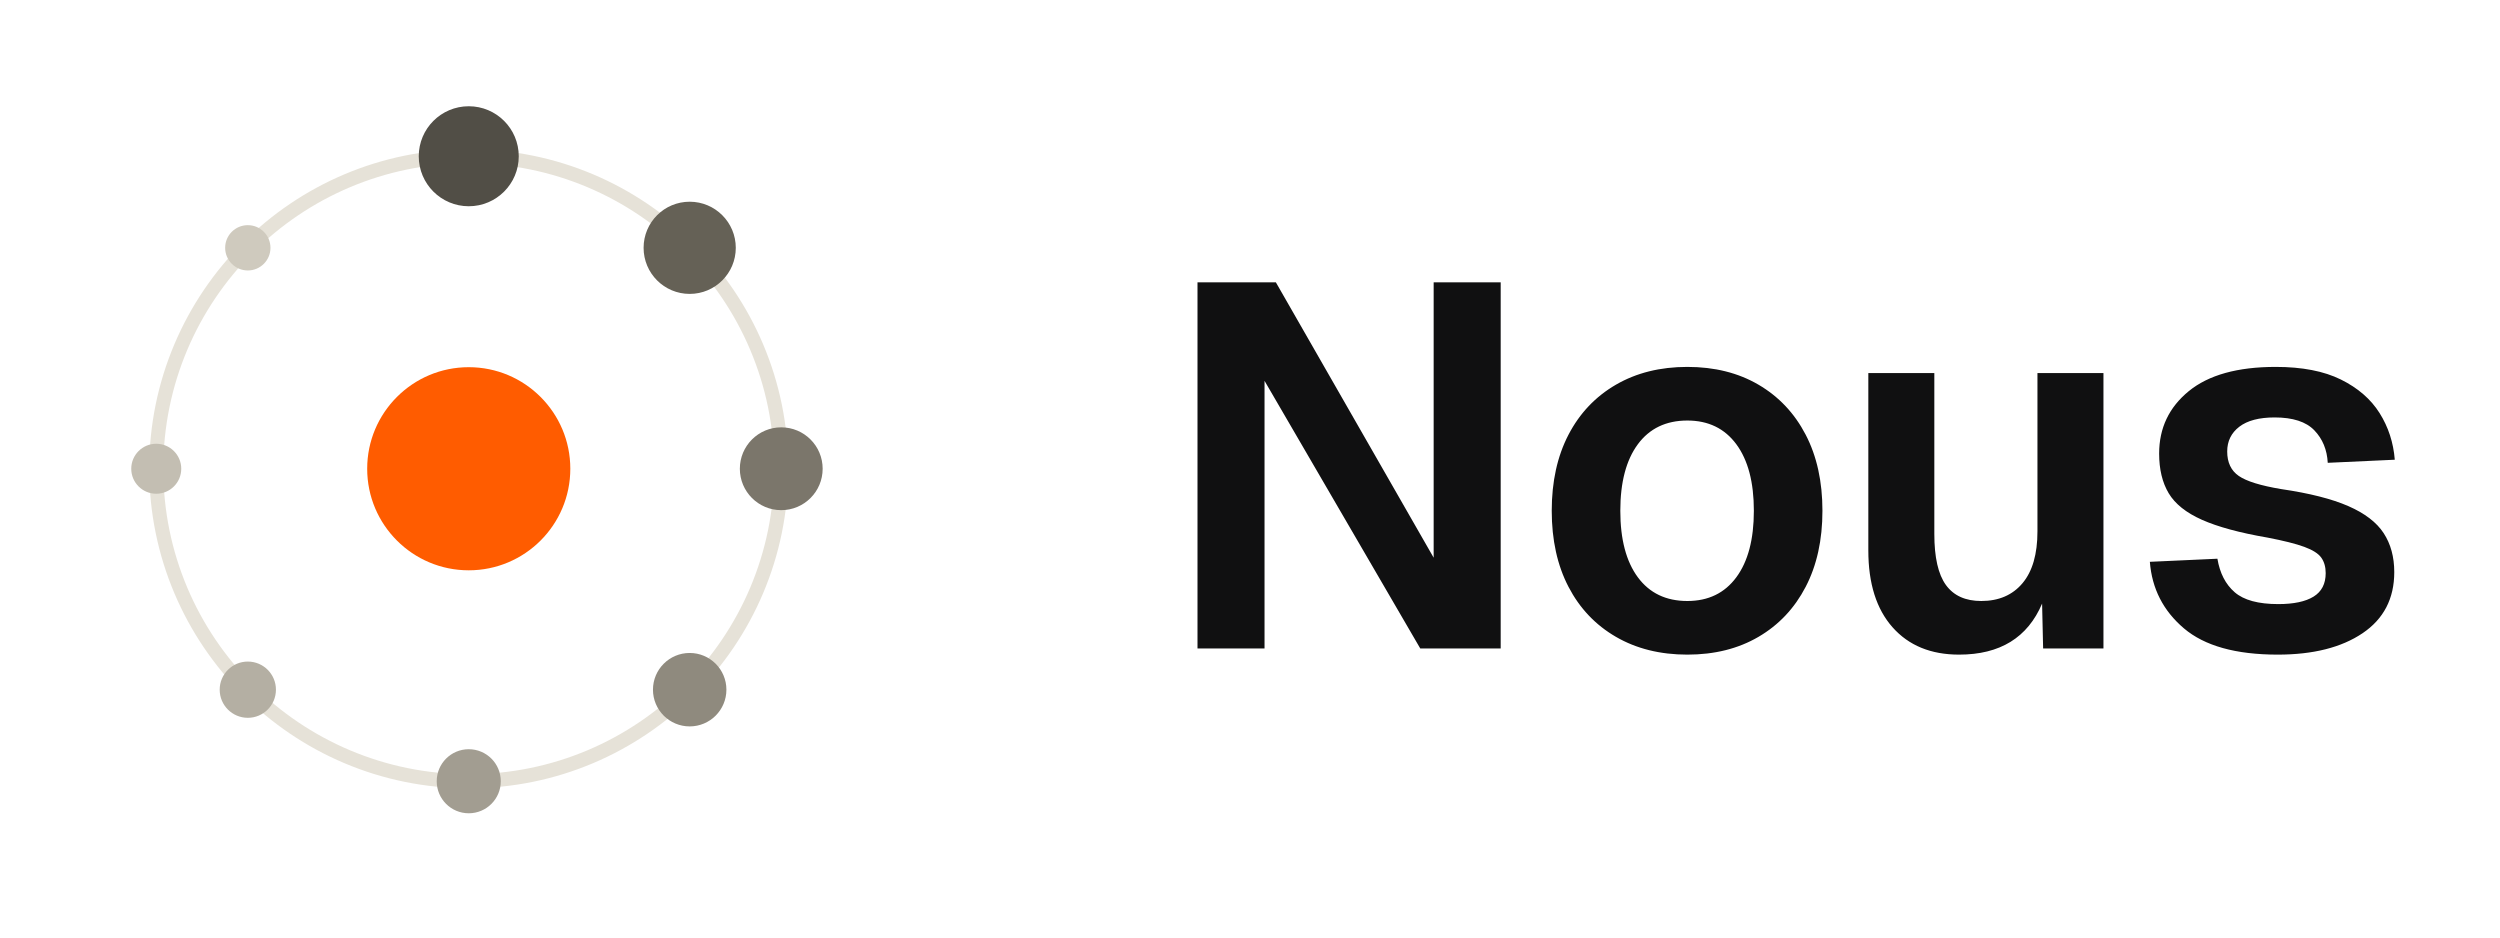
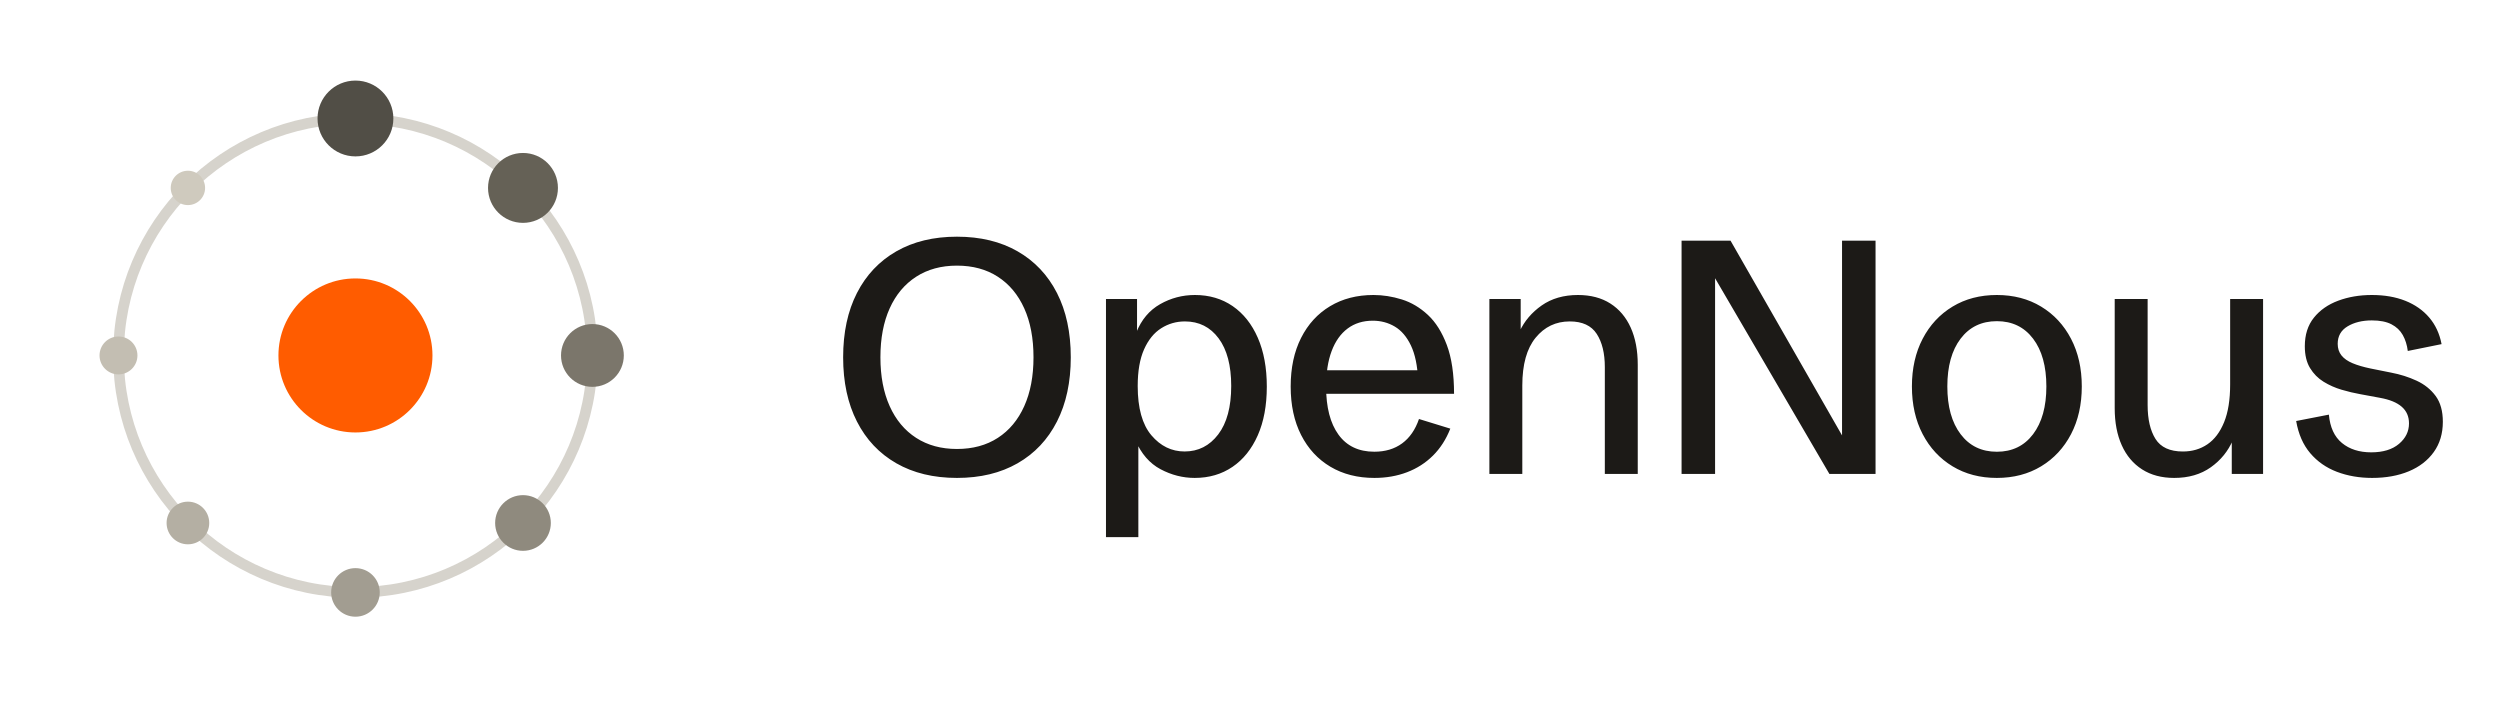
- <svg xmlns="http://www.w3.org/2000/svg" viewBox="0 0 320 120" role="img" aria-label="Nous">
-   <circle cx="60" cy="60" r="40" fill="none" stroke="#E6E2D8" stroke-width="1.8" />
+ <svg xmlns="http://www.w3.org/2000/svg" viewBox="0 0 422 120" role="img" aria-label="OpenNous">
+   <circle cx="60" cy="60" r="40" fill="none" stroke="#d6d3cc" stroke-width="1.8" />
  <g>
-     <circle cx="60" cy="20" r="6.4" fill="#514E46" />
+     <circle cx="60" cy="20" r="6.4" fill="#514e46" />
    <circle cx="88.28" cy="31.72" r="5.9" fill="#656156" />
-     <circle cx="100" cy="60" r="5.3" fill="#7B766B" />
-     <circle cx="88.28" cy="88.28" r="4.7" fill="#8F8A7E" />
-     <circle cx="60" cy="100" r="4.1" fill="#A29D91" />
-     <circle cx="31.72" cy="88.28" r="3.6" fill="#B4AFA3" />
-     <circle cx="20" cy="60" r="3.2" fill="#C3BEB2" />
-     <circle cx="31.72" cy="31.72" r="2.9" fill="#CFCABE" />
+     <circle cx="100" cy="60" r="5.3" fill="#7b766b" />
+     <circle cx="88.28" cy="88.28" r="4.7" fill="#8f8a7e" />
+     <circle cx="60" cy="100" r="4.1" fill="#a29d91" />
+     <circle cx="31.72" cy="88.28" r="3.6" fill="#b4afa3" />
+     <circle cx="20" cy="60" r="3.2" fill="#c3beb2" />
+     <circle cx="31.72" cy="31.72" r="2.9" fill="#cfcabe" />
  </g>
  <circle cx="60" cy="60" r="13" fill="#FF5C00" />
-   <path fill="#101011" d="M153.28 83.0V36.14H163.312L183.508 71.384V36.14H192.088V83.0H181.792L161.86 48.746V83.0ZM215.98 83.792Q210.766 83.792 206.839 81.515Q202.912 79.238 200.767 75.113Q198.622 70.988 198.622 65.378Q198.622 59.768 200.767 55.643Q202.912 51.518 206.839 49.241Q210.766 46.964 215.98 46.964Q221.194 46.964 225.088 49.241Q228.982 51.518 231.127 55.643Q233.272 59.768 233.272 65.378Q233.272 70.988 231.127 75.113Q228.982 79.238 225.088 81.515Q221.194 83.792 215.98 83.792ZM215.98 76.928Q220.006 76.928 222.25 73.892Q224.494 70.856 224.494 65.378Q224.494 59.9 222.25 56.864Q220.006 53.828 215.98 53.828Q211.888 53.828 209.644 56.864Q207.4 59.9 207.4 65.378Q207.4 70.856 209.644 73.892Q211.888 76.928 215.98 76.928ZM250.762 83.792Q245.35 83.792 242.248 80.294Q239.146 76.796 239.146 70.46V47.756H247.594V68.348Q247.594 72.836 249.079 74.882Q250.564 76.928 253.6 76.928Q256.966 76.928 258.88 74.651Q260.794 72.374 260.794 68.018V47.756H269.242V83.0H261.52L261.388 77.258Q258.616 83.792 250.762 83.792ZM291.55 83.792Q283.498 83.792 279.538 80.426Q275.578 77.06 275.182 71.912L283.828 71.516Q284.29 74.288 286.039 75.806Q287.788 77.324 291.616 77.324Q294.586 77.324 296.137 76.367Q297.688 75.41 297.688 73.364Q297.688 72.176 297.127 71.384Q296.566 70.592 294.949 69.998Q293.332 69.404 290.23 68.81Q284.884 67.886 281.848 66.533Q278.812 65.18 277.591 63.134Q276.37 61.088 276.37 58.052Q276.37 53.168 280.165 50.066Q283.96 46.964 291.286 46.964Q296.368 46.964 299.635 48.581Q302.902 50.198 304.585 52.871Q306.268 55.544 306.532 58.844L297.952 59.24Q297.82 56.732 296.236 55.082Q294.652 53.432 291.154 53.432Q288.184 53.432 286.633 54.62Q285.082 55.808 285.082 57.788Q285.082 59.9 286.567 60.923Q288.052 61.946 292.012 62.606Q297.424 63.398 300.592 64.784Q303.76 66.17 305.113 68.249Q306.466 70.328 306.466 73.232Q306.466 78.314 302.407 81.053Q298.348 83.792 291.55 83.792Z" />
+   <path fill="#1c1a17" d="M161.536 80.673Q155.61 80.673 151.295 78.198Q146.981 75.724 144.651 71.153Q142.322 66.582 142.322 60.314Q142.322 54.019 144.651 49.463Q146.981 44.906 151.295 42.429Q155.609 39.952 161.536 39.952Q167.463 39.952 171.776 42.429Q176.089 44.905 178.418 49.462Q180.747 54.018 180.747 60.312Q180.747 66.581 178.418 71.152Q176.088 75.724 171.775 78.198Q167.461 80.673 161.536 80.673ZM161.533 75.787Q165.54 75.787 168.435 73.912Q171.331 72.038 172.893 68.561Q174.455 65.084 174.455 60.312Q174.455 55.514 172.893 52.051Q171.331 48.587 168.435 46.713Q165.54 44.838 161.533 44.838Q157.552 44.838 154.647 46.713Q151.742 48.587 150.178 52.051Q148.614 55.514 148.614 60.312Q148.614 65.084 150.178 68.561Q151.742 72.038 154.647 73.912Q157.552 75.787 161.533 75.787ZM186.689 90.664V50.469H191.932V56.559L191.808 56.125Q193.098 52.895 195.823 51.345Q198.548 49.796 201.701 49.796Q205.343 49.796 208.073 51.672Q210.804 53.549 212.32 57.023Q213.837 60.498 213.837 65.27Q213.837 70.034 212.307 73.493Q210.776 76.952 208.038 78.812Q205.299 80.673 201.663 80.673Q198.665 80.673 195.9 79.205Q193.135 77.737 191.649 74.3L192.154 74.123V90.664ZM199.961 76.209Q203.438 76.209 205.633 73.331Q207.829 70.453 207.829 65.144Q207.829 59.974 205.707 57.115Q203.585 54.256 200.015 54.256Q197.831 54.256 196.013 55.407Q194.195 56.558 193.12 58.97Q192.044 61.382 192.044 65.161Q192.044 70.749 194.357 73.479Q196.671 76.209 199.961 76.209ZM231.998 80.673Q227.754 80.673 224.574 78.784Q221.394 76.895 219.63 73.43Q217.867 69.965 217.867 65.245Q217.867 60.515 219.62 57.044Q221.373 53.573 224.519 51.685Q227.664 49.796 231.844 49.796Q234.221 49.796 236.623 50.546Q239.026 51.296 241.021 53.15Q243.015 55.004 244.23 58.252Q245.444 61.5 245.444 66.474H221.439V62.505H240.567L239.375 64.153Q239.217 60.524 238.165 58.32Q237.112 56.116 235.442 55.126Q233.771 54.135 231.725 54.135Q229.244 54.135 227.477 55.455Q225.711 56.776 224.778 59.265Q223.846 61.755 223.846 65.277Q223.846 70.488 225.937 73.369Q228.029 76.25 231.982 76.25Q234.759 76.25 236.677 74.844Q238.596 73.438 239.524 70.727L244.813 72.354Q243.75 75.053 241.886 76.905Q240.021 78.756 237.499 79.715Q234.977 80.673 231.998 80.673ZM251.408 80.0V50.469H256.692V57.178L256.497 55.971Q257.718 53.324 260.238 51.56Q262.758 49.796 266.358 49.796Q269.581 49.796 271.832 51.236Q274.083 52.676 275.268 55.308Q276.452 57.94 276.452 61.568V80.0H270.895V61.97Q270.895 58.466 269.527 56.361Q268.159 54.256 264.974 54.256Q261.461 54.256 259.214 57.004Q256.966 59.753 256.966 65.07V80.0ZM283.849 80.0V40.625H292.115L312.266 75.816L310.936 75.98V40.625H316.592V80.0H308.802L288.133 44.617L289.505 44.426V80.0ZM337.065 80.673Q332.826 80.673 329.591 78.715Q326.356 76.757 324.544 73.279Q322.731 69.801 322.731 65.232Q322.731 60.664 324.544 57.187Q326.356 53.711 329.591 51.753Q332.826 49.796 337.064 49.796Q341.308 49.796 344.542 51.753Q347.776 53.71 349.591 57.186Q351.406 60.663 351.406 65.234Q351.406 69.805 349.592 73.282Q347.778 76.758 344.541 78.716Q341.304 80.673 337.065 80.673ZM337.069 76.255Q340.944 76.255 343.186 73.292Q345.427 70.329 345.427 65.234Q345.427 60.118 343.185 57.166Q340.943 54.214 337.068 54.214Q333.192 54.214 330.951 57.166Q328.71 60.118 328.71 65.234Q328.71 70.332 330.952 73.293Q333.193 76.255 337.069 76.255ZM367.01 80.673Q363.838 80.673 361.585 79.233Q359.332 77.792 358.147 75.149Q356.962 72.506 356.962 68.9V50.469H362.52V68.383Q362.52 71.98 363.85 74.096Q365.18 76.213 368.472 76.213Q370.826 76.213 372.613 74.998Q374.401 73.782 375.425 71.276Q376.449 68.77 376.449 64.902V50.469H382.007V80.0H376.722V73.059L376.918 74.266Q375.72 77.075 373.188 78.874Q370.656 80.673 367.01 80.673ZM400.412 80.673Q397.175 80.673 394.47 79.643Q391.765 78.613 389.964 76.492Q388.162 74.37 387.592 71.066L393.115 69.99Q393.404 73.197 395.321 74.776Q397.237 76.355 400.267 76.355Q403.253 76.355 404.946 74.927Q406.639 73.5 406.639 71.469Q406.639 69.73 405.413 68.659Q404.187 67.587 401.718 67.148L398.377 66.53Q396.894 66.265 395.271 65.79Q393.648 65.314 392.23 64.443Q390.812 63.572 389.933 62.124Q389.053 60.675 389.053 58.444Q389.053 55.537 390.583 53.627Q392.113 51.717 394.692 50.756Q397.271 49.796 400.36 49.796Q403.569 49.796 406.025 50.776Q408.48 51.756 410.055 53.601Q411.629 55.445 412.138 58.089L406.435 59.242Q406.243 57.719 405.59 56.555Q404.936 55.391 403.674 54.738Q402.413 54.085 400.37 54.085Q397.947 54.085 396.275 55.085Q394.603 56.084 394.603 58.041Q394.603 59.198 395.241 59.996Q395.879 60.794 397.115 61.311Q398.351 61.828 400.142 62.201L403.625 62.9Q405.934 63.34 407.923 64.262Q409.913 65.184 411.132 66.835Q412.352 68.485 412.352 71.192Q412.352 74.176 410.822 76.307Q409.293 78.439 406.607 79.556Q403.921 80.673 400.412 80.673Z" />
</svg>
